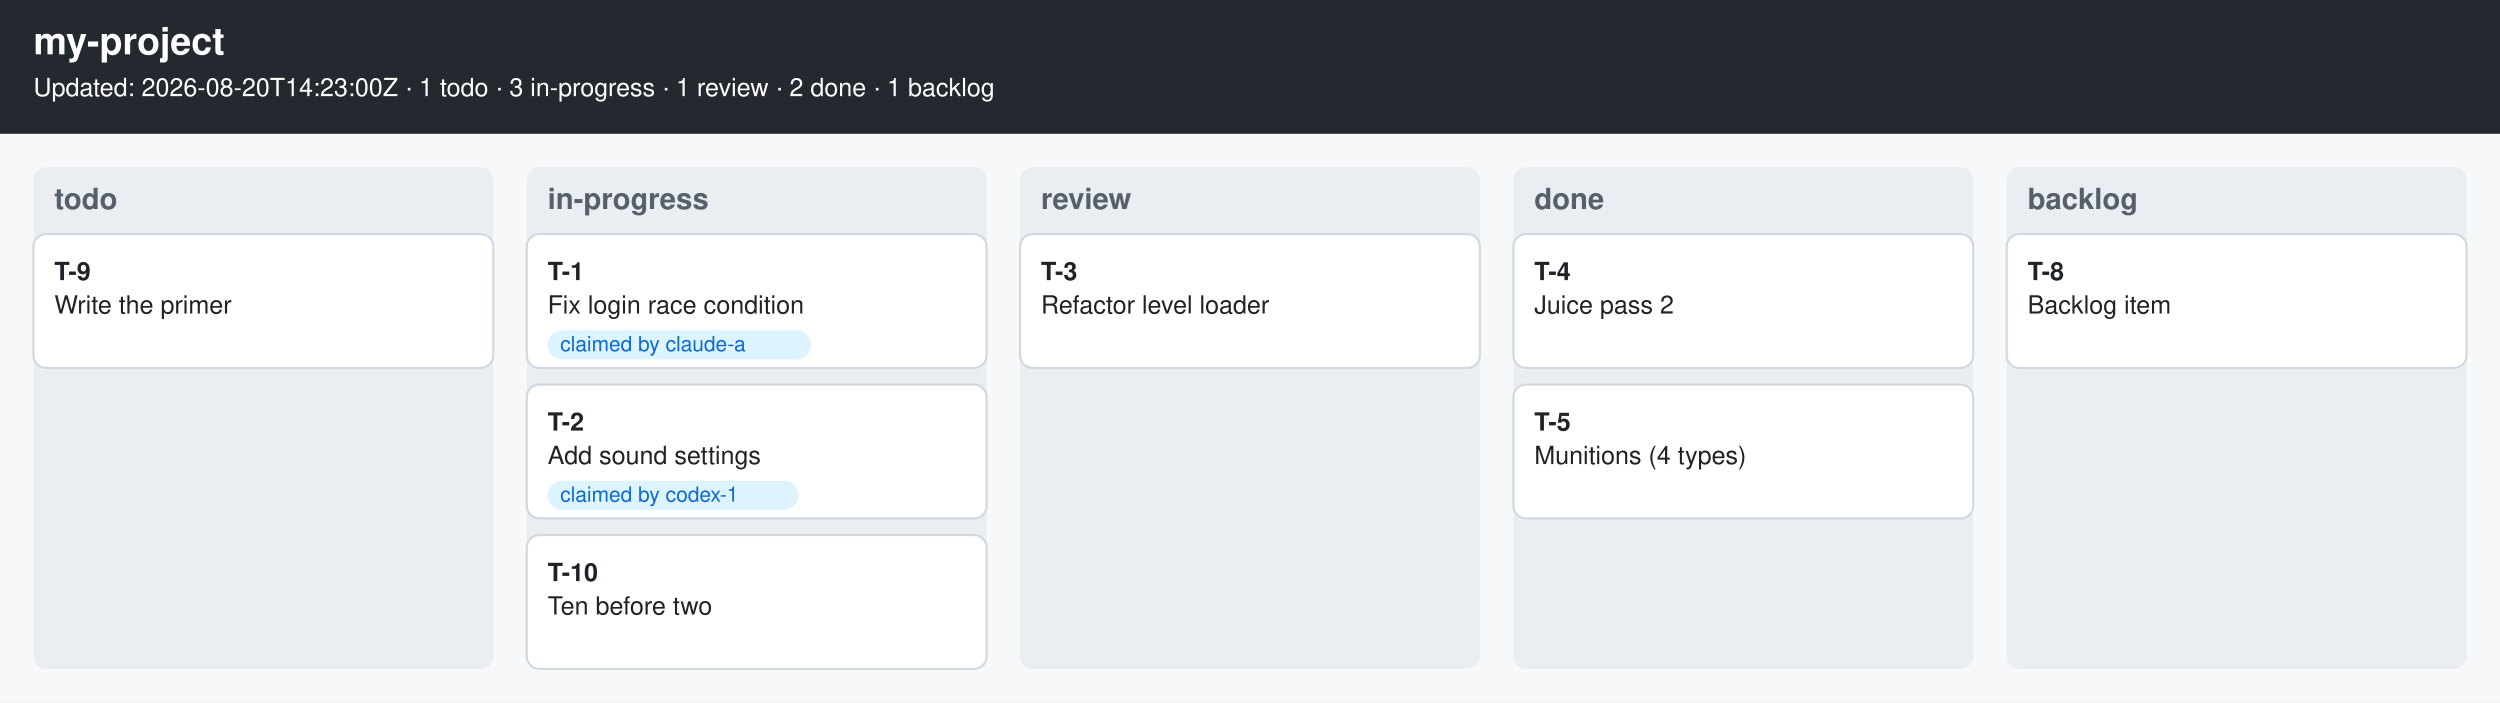
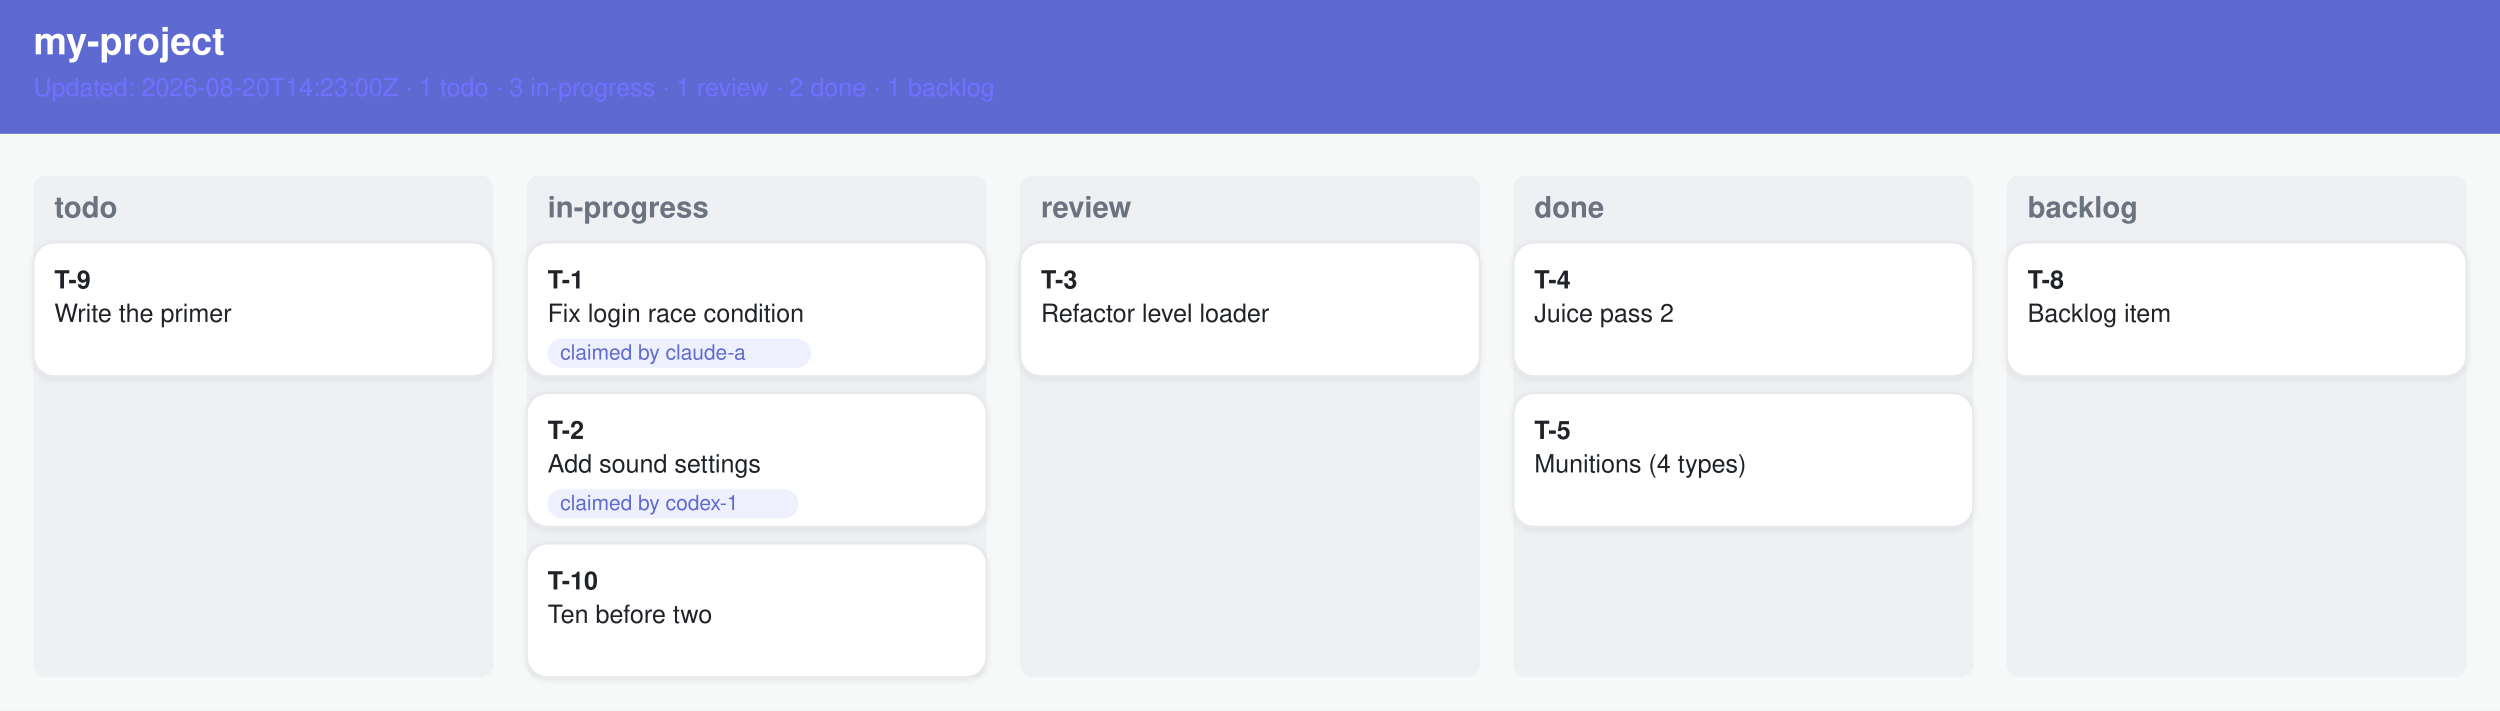
- <svg xmlns="http://www.w3.org/2000/svg" width="1196" height="336" viewBox="0 0 1196 336">
-   <rect width="1196" height="336" fill="#f6f8fa" />
-   <rect width="1196" height="64" fill="#24292f" />
+ <svg xmlns="http://www.w3.org/2000/svg" width="1196" height="340" viewBox="0 0 1196 340">
+   <defs>
+     <filter id="card-shadow" x="-10%" y="-10%" width="130%" height="140%">
+       <feDropShadow dx="0" dy="1" stdDeviation="1.5" flood-color="#101828" flood-opacity="0.08" />
+     </filter>
+   </defs>
+   <rect width="1196" height="340" fill="#f7f8f8" />
+   <rect width="1196" height="64" fill="#5e6ad2" />
  <text x="16" y="26" font-family="Helvetica, Arial, sans-serif" font-size="18" font-weight="bold" fill="#ffffff">my-project</text>
-   <text x="16" y="46" font-family="Helvetica, Arial, sans-serif" font-size="12" fill="#ffffff">Updated: 2026-08-20T14:23:00Z · 1 todo · 3 in-progress · 1 review · 2 done · 1 backlog</text>
-   <rect x="16" y="80" width="220" height="240" rx="6" fill="#eaeef2" />
-   <text x="26" y="100" font-family="Helvetica, Arial, sans-serif" font-size="14" font-weight="bold" fill="#57606a">todo</text>
-   <rect x="16" y="112" width="220" height="64" rx="6" fill="#ffffff" stroke="#d0d7de" />
-   <text x="26" y="134" font-family="Helvetica, Arial, sans-serif" font-size="12" font-weight="bold" fill="#1f2328">T-9</text>
-   <text x="26" y="150" font-family="Helvetica, Arial, sans-serif" font-size="12" fill="#1f2328">Write the primer</text>
-   <rect x="252" y="80" width="220" height="240" rx="6" fill="#eaeef2" />
-   <text x="262" y="100" font-family="Helvetica, Arial, sans-serif" font-size="14" font-weight="bold" fill="#57606a">in-progress</text>
-   <rect x="252" y="112" width="220" height="64" rx="6" fill="#ffffff" stroke="#d0d7de" />
-   <text x="262" y="134" font-family="Helvetica, Arial, sans-serif" font-size="12" font-weight="bold" fill="#1f2328">T-1</text>
-   <text x="262" y="150" font-family="Helvetica, Arial, sans-serif" font-size="12" fill="#1f2328">Fix login race condition</text>
-   <rect x="262" y="158" width="126" height="14" rx="7" fill="#ddf4ff" />
-   <text x="268" y="168" font-family="Helvetica, Arial, sans-serif" font-size="10" fill="#0969da">claimed by claude-a</text>
-   <rect x="252" y="184" width="220" height="64" rx="6" fill="#ffffff" stroke="#d0d7de" />
-   <text x="262" y="206" font-family="Helvetica, Arial, sans-serif" font-size="12" font-weight="bold" fill="#1f2328">T-2</text>
-   <text x="262" y="222" font-family="Helvetica, Arial, sans-serif" font-size="12" fill="#1f2328">Add sound settings</text>
-   <rect x="262" y="230" width="120" height="14" rx="7" fill="#ddf4ff" />
-   <text x="268" y="240" font-family="Helvetica, Arial, sans-serif" font-size="10" fill="#0969da">claimed by codex-1</text>
-   <rect x="252" y="256" width="220" height="64" rx="6" fill="#ffffff" stroke="#d0d7de" />
-   <text x="262" y="278" font-family="Helvetica, Arial, sans-serif" font-size="12" font-weight="bold" fill="#1f2328">T-10</text>
-   <text x="262" y="294" font-family="Helvetica, Arial, sans-serif" font-size="12" fill="#1f2328">Ten before two</text>
-   <rect x="488" y="80" width="220" height="240" rx="6" fill="#eaeef2" />
-   <text x="498" y="100" font-family="Helvetica, Arial, sans-serif" font-size="14" font-weight="bold" fill="#57606a">review</text>
-   <rect x="488" y="112" width="220" height="64" rx="6" fill="#ffffff" stroke="#d0d7de" />
-   <text x="498" y="134" font-family="Helvetica, Arial, sans-serif" font-size="12" font-weight="bold" fill="#1f2328">T-3</text>
-   <text x="498" y="150" font-family="Helvetica, Arial, sans-serif" font-size="12" fill="#1f2328">Refactor level loader</text>
-   <rect x="724" y="80" width="220" height="240" rx="6" fill="#eaeef2" />
-   <text x="734" y="100" font-family="Helvetica, Arial, sans-serif" font-size="14" font-weight="bold" fill="#57606a">done</text>
-   <rect x="724" y="112" width="220" height="64" rx="6" fill="#ffffff" stroke="#d0d7de" />
-   <text x="734" y="134" font-family="Helvetica, Arial, sans-serif" font-size="12" font-weight="bold" fill="#1f2328">T-4</text>
-   <text x="734" y="150" font-family="Helvetica, Arial, sans-serif" font-size="12" fill="#1f2328">Juice pass 2</text>
-   <rect x="724" y="184" width="220" height="64" rx="6" fill="#ffffff" stroke="#d0d7de" />
-   <text x="734" y="206" font-family="Helvetica, Arial, sans-serif" font-size="12" font-weight="bold" fill="#1f2328">T-5</text>
-   <text x="734" y="222" font-family="Helvetica, Arial, sans-serif" font-size="12" fill="#1f2328">Munitions (4 types)</text>
-   <rect x="960" y="80" width="220" height="240" rx="6" fill="#eaeef2" />
-   <text x="970" y="100" font-family="Helvetica, Arial, sans-serif" font-size="14" font-weight="bold" fill="#57606a">backlog</text>
-   <rect x="960" y="112" width="220" height="64" rx="6" fill="#ffffff" stroke="#d0d7de" />
-   <text x="970" y="134" font-family="Helvetica, Arial, sans-serif" font-size="12" font-weight="bold" fill="#1f2328">T-8</text>
-   <text x="970" y="150" font-family="Helvetica, Arial, sans-serif" font-size="12" fill="#1f2328">Backlog item</text>
+   <text x="16" y="46" font-family="Helvetica, Arial, sans-serif" font-size="12" fill="#7170ff">Updated: 2026-08-20T14:23:00Z · 1 todo · 3 in-progress · 1 review · 2 done · 1 backlog</text>
+   <rect x="16" y="84" width="220" height="240" rx="6" fill="#eef0f3" />
+   <text x="26" y="104" font-family="Helvetica, Arial, sans-serif" font-size="14" font-weight="bold" fill="#6b7280">todo</text>
+   <rect x="16" y="116" width="220" height="64" rx="10" fill="#ffffff" stroke="#e6e8eb" filter="url(#card-shadow)" />
+   <text x="26" y="138" font-family="Helvetica, Arial, sans-serif" font-size="12" font-weight="bold" fill="#1f2328">T-9</text>
+   <text x="26" y="154" font-family="Helvetica, Arial, sans-serif" font-size="12" fill="#1f2328">Write the primer</text>
+   <rect x="252" y="84" width="220" height="240" rx="6" fill="#eef0f3" />
+   <text x="262" y="104" font-family="Helvetica, Arial, sans-serif" font-size="14" font-weight="bold" fill="#6b7280">in-progress</text>
+   <rect x="252" y="116" width="220" height="64" rx="10" fill="#ffffff" stroke="#e6e8eb" filter="url(#card-shadow)" />
+   <text x="262" y="138" font-family="Helvetica, Arial, sans-serif" font-size="12" font-weight="bold" fill="#1f2328">T-1</text>
+   <text x="262" y="154" font-family="Helvetica, Arial, sans-serif" font-size="12" fill="#1f2328">Fix login race condition</text>
+   <rect x="262" y="162" width="126" height="14" rx="7" fill="#eef0fe" />
+   <text x="268" y="172" font-family="Helvetica, Arial, sans-serif" font-size="10" fill="#5e6ad2">claimed by claude-a</text>
+   <rect x="252" y="188" width="220" height="64" rx="10" fill="#ffffff" stroke="#e6e8eb" filter="url(#card-shadow)" />
+   <text x="262" y="210" font-family="Helvetica, Arial, sans-serif" font-size="12" font-weight="bold" fill="#1f2328">T-2</text>
+   <text x="262" y="226" font-family="Helvetica, Arial, sans-serif" font-size="12" fill="#1f2328">Add sound settings</text>
+   <rect x="262" y="234" width="120" height="14" rx="7" fill="#eef0fe" />
+   <text x="268" y="244" font-family="Helvetica, Arial, sans-serif" font-size="10" fill="#5e6ad2">claimed by codex-1</text>
+   <rect x="252" y="260" width="220" height="64" rx="10" fill="#ffffff" stroke="#e6e8eb" filter="url(#card-shadow)" />
+   <text x="262" y="282" font-family="Helvetica, Arial, sans-serif" font-size="12" font-weight="bold" fill="#1f2328">T-10</text>
+   <text x="262" y="298" font-family="Helvetica, Arial, sans-serif" font-size="12" fill="#1f2328">Ten before two</text>
+   <rect x="488" y="84" width="220" height="240" rx="6" fill="#eef0f3" />
+   <text x="498" y="104" font-family="Helvetica, Arial, sans-serif" font-size="14" font-weight="bold" fill="#6b7280">review</text>
+   <rect x="488" y="116" width="220" height="64" rx="10" fill="#ffffff" stroke="#e6e8eb" filter="url(#card-shadow)" />
+   <text x="498" y="138" font-family="Helvetica, Arial, sans-serif" font-size="12" font-weight="bold" fill="#1f2328">T-3</text>
+   <text x="498" y="154" font-family="Helvetica, Arial, sans-serif" font-size="12" fill="#1f2328">Refactor level loader</text>
+   <rect x="724" y="84" width="220" height="240" rx="6" fill="#eef0f3" />
+   <text x="734" y="104" font-family="Helvetica, Arial, sans-serif" font-size="14" font-weight="bold" fill="#6b7280">done</text>
+   <rect x="724" y="116" width="220" height="64" rx="10" fill="#ffffff" stroke="#e6e8eb" filter="url(#card-shadow)" />
+   <text x="734" y="138" font-family="Helvetica, Arial, sans-serif" font-size="12" font-weight="bold" fill="#1f2328">T-4</text>
+   <text x="734" y="154" font-family="Helvetica, Arial, sans-serif" font-size="12" fill="#1f2328">Juice pass 2</text>
+   <rect x="724" y="188" width="220" height="64" rx="10" fill="#ffffff" stroke="#e6e8eb" filter="url(#card-shadow)" />
+   <text x="734" y="210" font-family="Helvetica, Arial, sans-serif" font-size="12" font-weight="bold" fill="#1f2328">T-5</text>
+   <text x="734" y="226" font-family="Helvetica, Arial, sans-serif" font-size="12" fill="#1f2328">Munitions (4 types)</text>
+   <rect x="960" y="84" width="220" height="240" rx="6" fill="#eef0f3" />
+   <text x="970" y="104" font-family="Helvetica, Arial, sans-serif" font-size="14" font-weight="bold" fill="#6b7280">backlog</text>
+   <rect x="960" y="116" width="220" height="64" rx="10" fill="#ffffff" stroke="#e6e8eb" filter="url(#card-shadow)" />
+   <text x="970" y="138" font-family="Helvetica, Arial, sans-serif" font-size="12" font-weight="bold" fill="#1f2328">T-8</text>
+   <text x="970" y="154" font-family="Helvetica, Arial, sans-serif" font-size="12" fill="#1f2328">Backlog item</text>
</svg>
